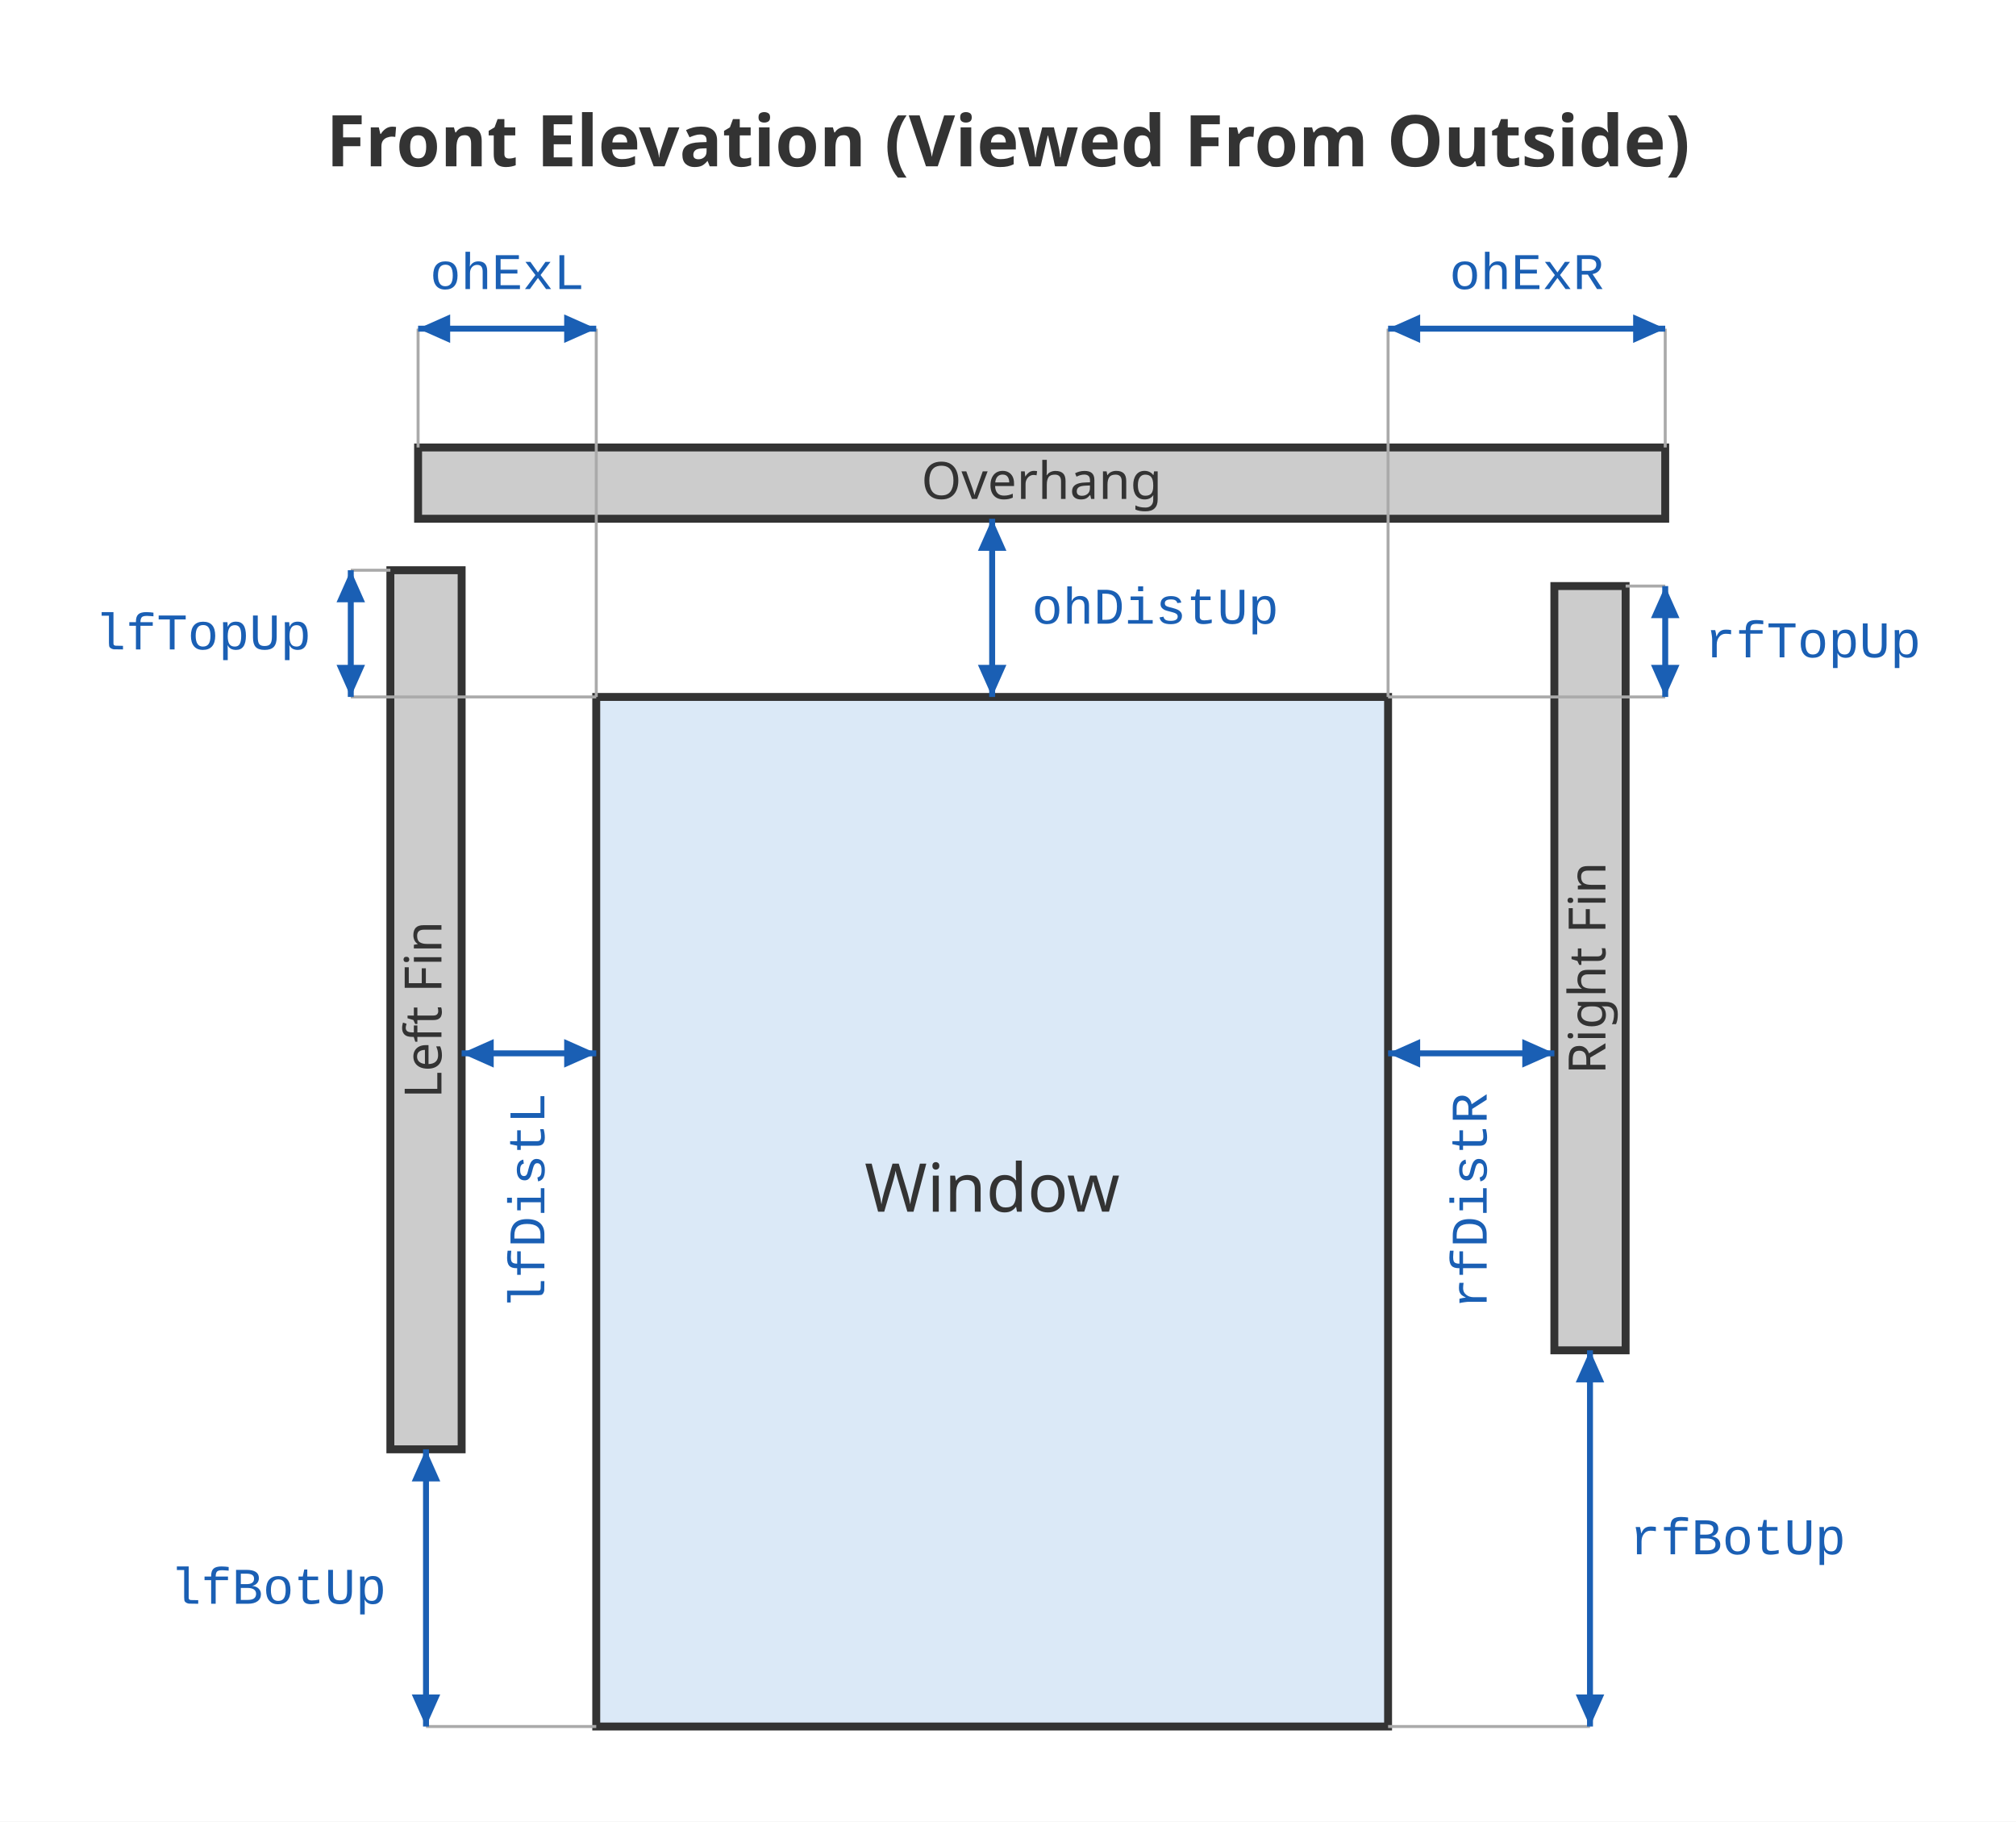
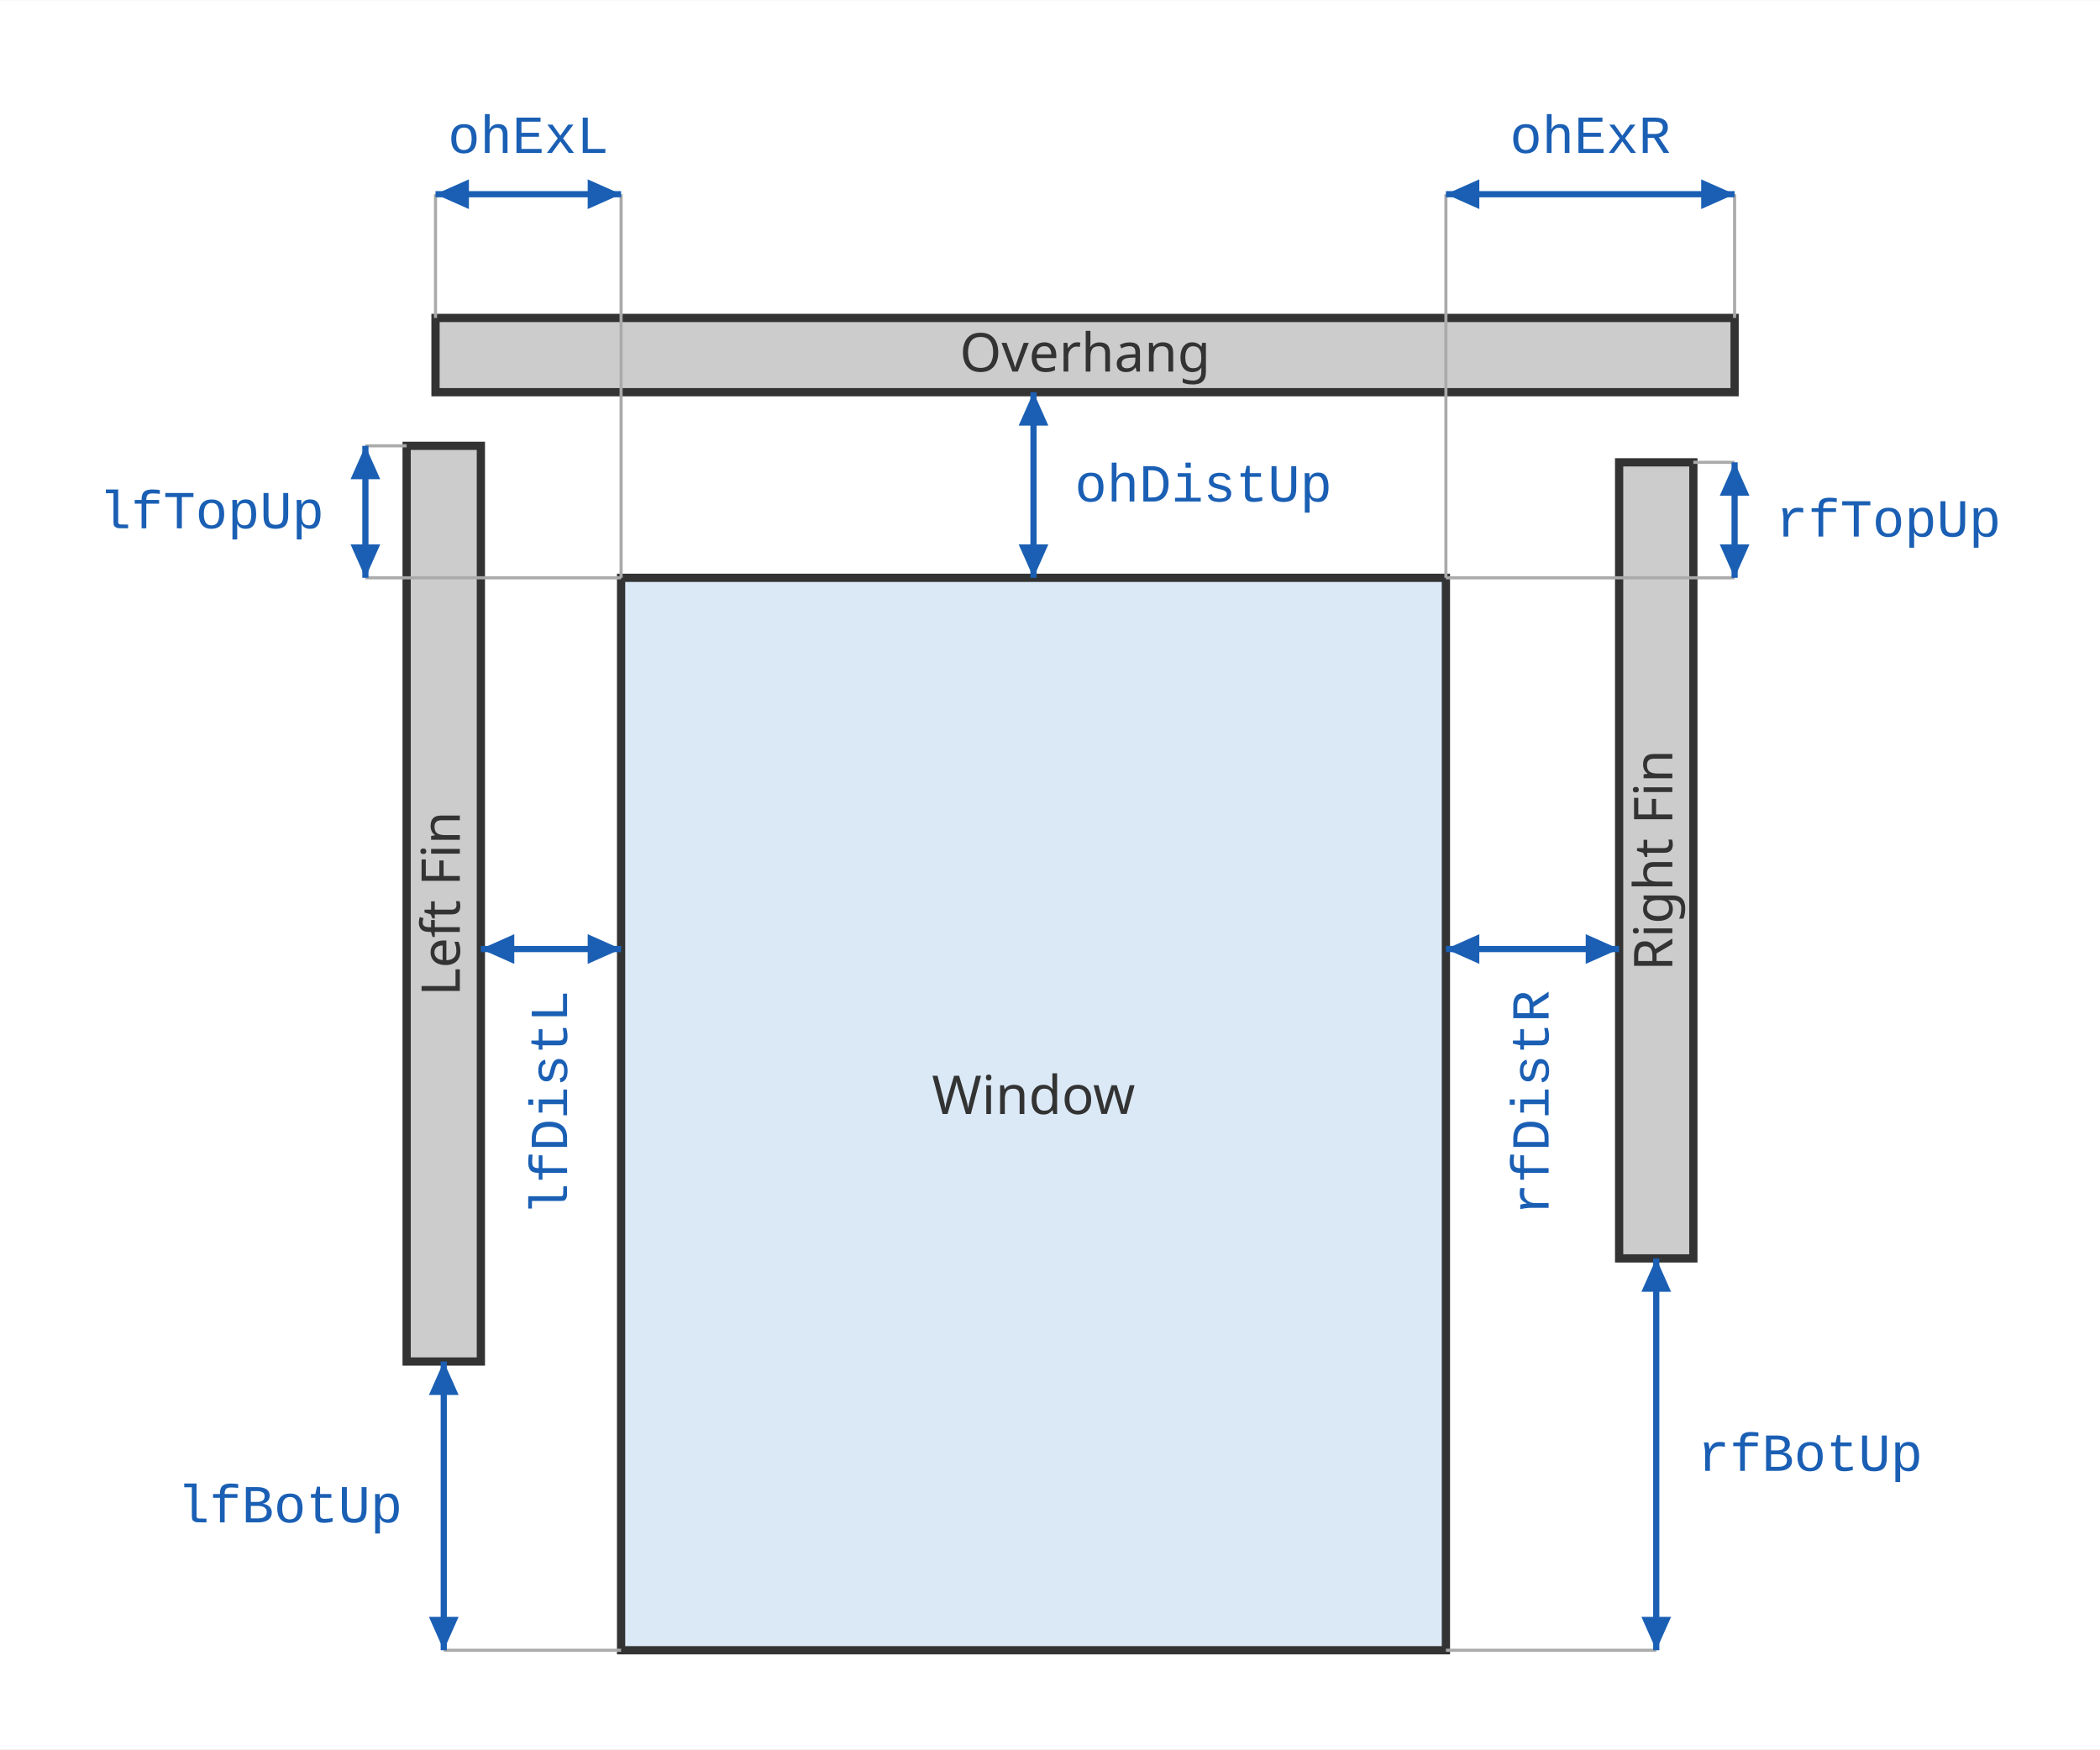
- <svg xmlns="http://www.w3.org/2000/svg" viewBox="89.4 14.0 509.2 460.0" role="img" aria-label="Front elevation of a window with a SHADE overhang and fins, showing ohExL, ohExR, ohDistUp, lfDistL, lfTopUp, lfBotUp, rfDistR, rfTopUp, and rfBotUp.">
+ <svg xmlns="http://www.w3.org/2000/svg" viewBox="89.4 50.0 509.2 424.0" width="509" height="424" role="img" aria-label="Front elevation of a window with a SHADE overhang and fins, showing ohExL, ohExR, ohDistUp, lfDistL, lfTopUp, lfBotUp, rfDistR, rfTopUp, and rfBotUp.">
  <defs>
    <marker id="dim-arrow" viewBox="0 0 10 10" refX="9" refY="5" markerWidth="6" markerHeight="6" orient="auto-start-reverse">
      <path d="M0,1 L9,5 L0,9 Z" fill="#1a5fb4" />
    </marker>
    <marker id="dim-arrow-gray" viewBox="0 0 10 10" refX="9" refY="5" markerWidth="6" markerHeight="6" orient="auto-start-reverse">
      <path d="M0,1 L9,5 L0,9 Z" fill="#666666" />
    </marker>
  </defs>
-   <rect x="89.4" y="14.0" width="509.2" height="460.0" fill="#ffffff" />
+   <rect x="89.4" y="50.0" width="509.2" height="424.0" fill="#ffffff" />
  <rect x="195" y="127" width="315" height="18" fill="#cccccc" stroke="#333333" stroke-width="2" />
  <rect x="240" y="190" width="200" height="260" fill="#dbe9f7" stroke="#333333" stroke-width="2" />
  <rect x="188" y="158" width="18" height="222" fill="#cccccc" stroke="#333333" stroke-width="2" />
  <rect x="482" y="162" width="18" height="193" fill="#cccccc" stroke="#333333" stroke-width="2" />
-   <text x="340.0" y="320.0" font-family="sans-serif" font-size="17" fill="#333333" text-anchor="middle">Window</text>
+   <text x="340.0" y="320.0" font-family="sans-serif" font-size="13" fill="#333333" text-anchor="middle">Window</text>
  <text x="352.5" y="140.0" font-family="sans-serif" font-size="13" fill="#333333" text-anchor="middle">Overhang</text>
  <text x="200.9" y="269.0" font-family="sans-serif" font-size="13" fill="#333333" text-anchor="middle" transform="rotate(-90 200.9 269.0)">Left Fin</text>
  <text x="494.9" y="258.5" font-family="sans-serif" font-size="13" fill="#333333" text-anchor="middle" transform="rotate(-90 494.9 258.5)">Right Fin</text>
  <line x1="195" y1="127" x2="195" y2="97" stroke="#aaaaaa" stroke-width="0.75" />
  <line x1="240" y1="190" x2="240" y2="97" stroke="#aaaaaa" stroke-width="0.75" />
  <line x1="195" y1="97" x2="240" y2="97" stroke="#1a5fb4" stroke-width="1.5" marker-start="url(#dim-arrow)" marker-end="url(#dim-arrow)" />
  <text x="217.5" y="87" font-family="'Courier New', Courier, monospace" font-size="13" fill="#1a5fb4" text-anchor="middle">ohExL</text>
  <line x1="440" y1="190" x2="440" y2="97" stroke="#aaaaaa" stroke-width="0.75" />
  <line x1="510" y1="127" x2="510" y2="97" stroke="#aaaaaa" stroke-width="0.75" />
  <line x1="440" y1="97" x2="510" y2="97" stroke="#1a5fb4" stroke-width="1.5" marker-start="url(#dim-arrow)" marker-end="url(#dim-arrow)" />
  <text x="475.0" y="87" font-family="'Courier New', Courier, monospace" font-size="13" fill="#1a5fb4" text-anchor="middle">ohExR</text>
  <line x1="340.0" y1="145" x2="340.0" y2="190" stroke="#1a5fb4" stroke-width="1.5" marker-start="url(#dim-arrow)" marker-end="url(#dim-arrow)" />
  <text x="350.0" y="171.5" font-family="'Courier New', Courier, monospace" font-size="13" fill="#1a5fb4" text-anchor="start">ohDistUp</text>
  <line x1="206" y1="280" x2="240" y2="280" stroke="#1a5fb4" stroke-width="1.5" marker-start="url(#dim-arrow)" marker-end="url(#dim-arrow)" />
  <text x="226.9" y="317.3" font-family="'Courier New', Courier, monospace" font-size="13" fill="#1a5fb4" text-anchor="middle" transform="rotate(-90 226.9 317.3)">lfDistL</text>
  <line x1="440" y1="280" x2="482" y2="280" stroke="#1a5fb4" stroke-width="1.5" marker-start="url(#dim-arrow)" marker-end="url(#dim-arrow)" />
  <text x="464.9" y="317.3" font-family="'Courier New', Courier, monospace" font-size="13" fill="#1a5fb4" text-anchor="middle" transform="rotate(-90 464.9 317.3)">rfDistR</text>
  <line x1="188" y1="158" x2="178" y2="158" stroke="#aaaaaa" stroke-width="0.75" />
  <line x1="240" y1="190" x2="178" y2="190" stroke="#aaaaaa" stroke-width="0.75" />
  <line x1="178" y1="158" x2="178" y2="190" stroke="#1a5fb4" stroke-width="1.5" marker-start="url(#dim-arrow)" marker-end="url(#dim-arrow)" />
  <text x="168" y="178.0" font-family="'Courier New', Courier, monospace" font-size="13" fill="#1a5fb4" text-anchor="end">lfTopUp</text>
  <line x1="500" y1="162" x2="510" y2="162" stroke="#aaaaaa" stroke-width="0.75" />
  <line x1="440" y1="190" x2="510" y2="190" stroke="#aaaaaa" stroke-width="0.75" />
  <line x1="510" y1="162" x2="510" y2="190" stroke="#1a5fb4" stroke-width="1.5" marker-start="url(#dim-arrow)" marker-end="url(#dim-arrow)" />
  <text x="520" y="180.0" font-family="'Courier New', Courier, monospace" font-size="13" fill="#1a5fb4" text-anchor="start">rfTopUp</text>
  <line x1="240" y1="450" x2="197.0" y2="450" stroke="#aaaaaa" stroke-width="0.75" />
  <line x1="197.0" y1="380" x2="197.0" y2="450" stroke="#1a5fb4" stroke-width="1.5" marker-start="url(#dim-arrow)" marker-end="url(#dim-arrow)" />
  <text x="187.0" y="419.0" font-family="'Courier New', Courier, monospace" font-size="13" fill="#1a5fb4" text-anchor="end">lfBotUp</text>
  <line x1="440" y1="450" x2="491.0" y2="450" stroke="#aaaaaa" stroke-width="0.75" />
  <line x1="491.0" y1="355" x2="491.0" y2="450" stroke="#1a5fb4" stroke-width="1.5" marker-start="url(#dim-arrow)" marker-end="url(#dim-arrow)" />
  <text x="501.0" y="406.5" font-family="'Courier New', Courier, monospace" font-size="13" fill="#1a5fb4" text-anchor="start">rfBotUp</text>
-   <text x="344.0" y="56" font-family="sans-serif" font-size="18" fill="#333333" text-anchor="middle" font-weight="bold">Front Elevation (Viewed From Outside)</text>
</svg>
